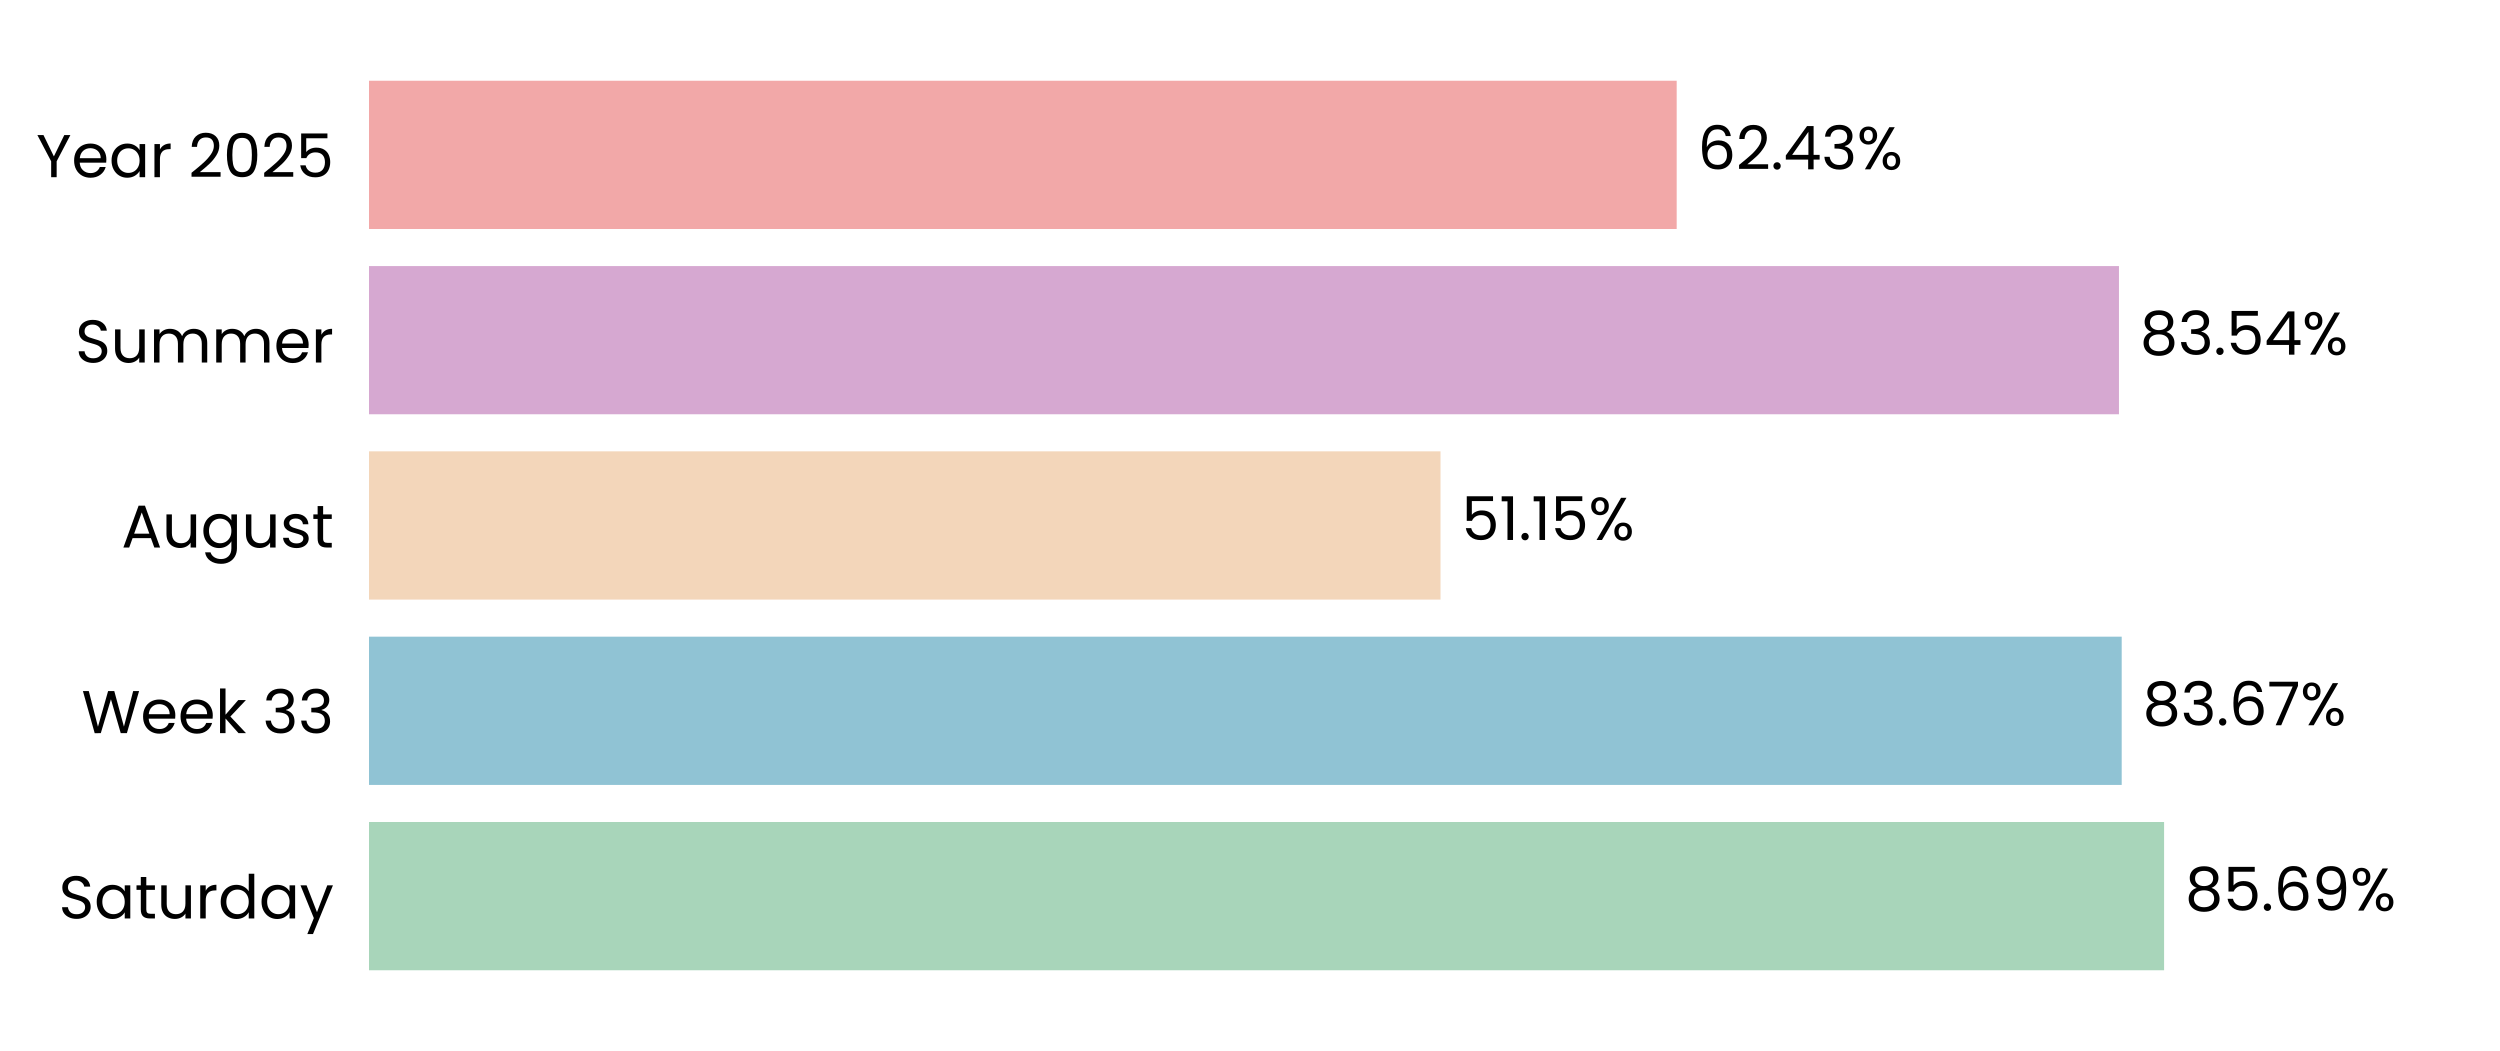
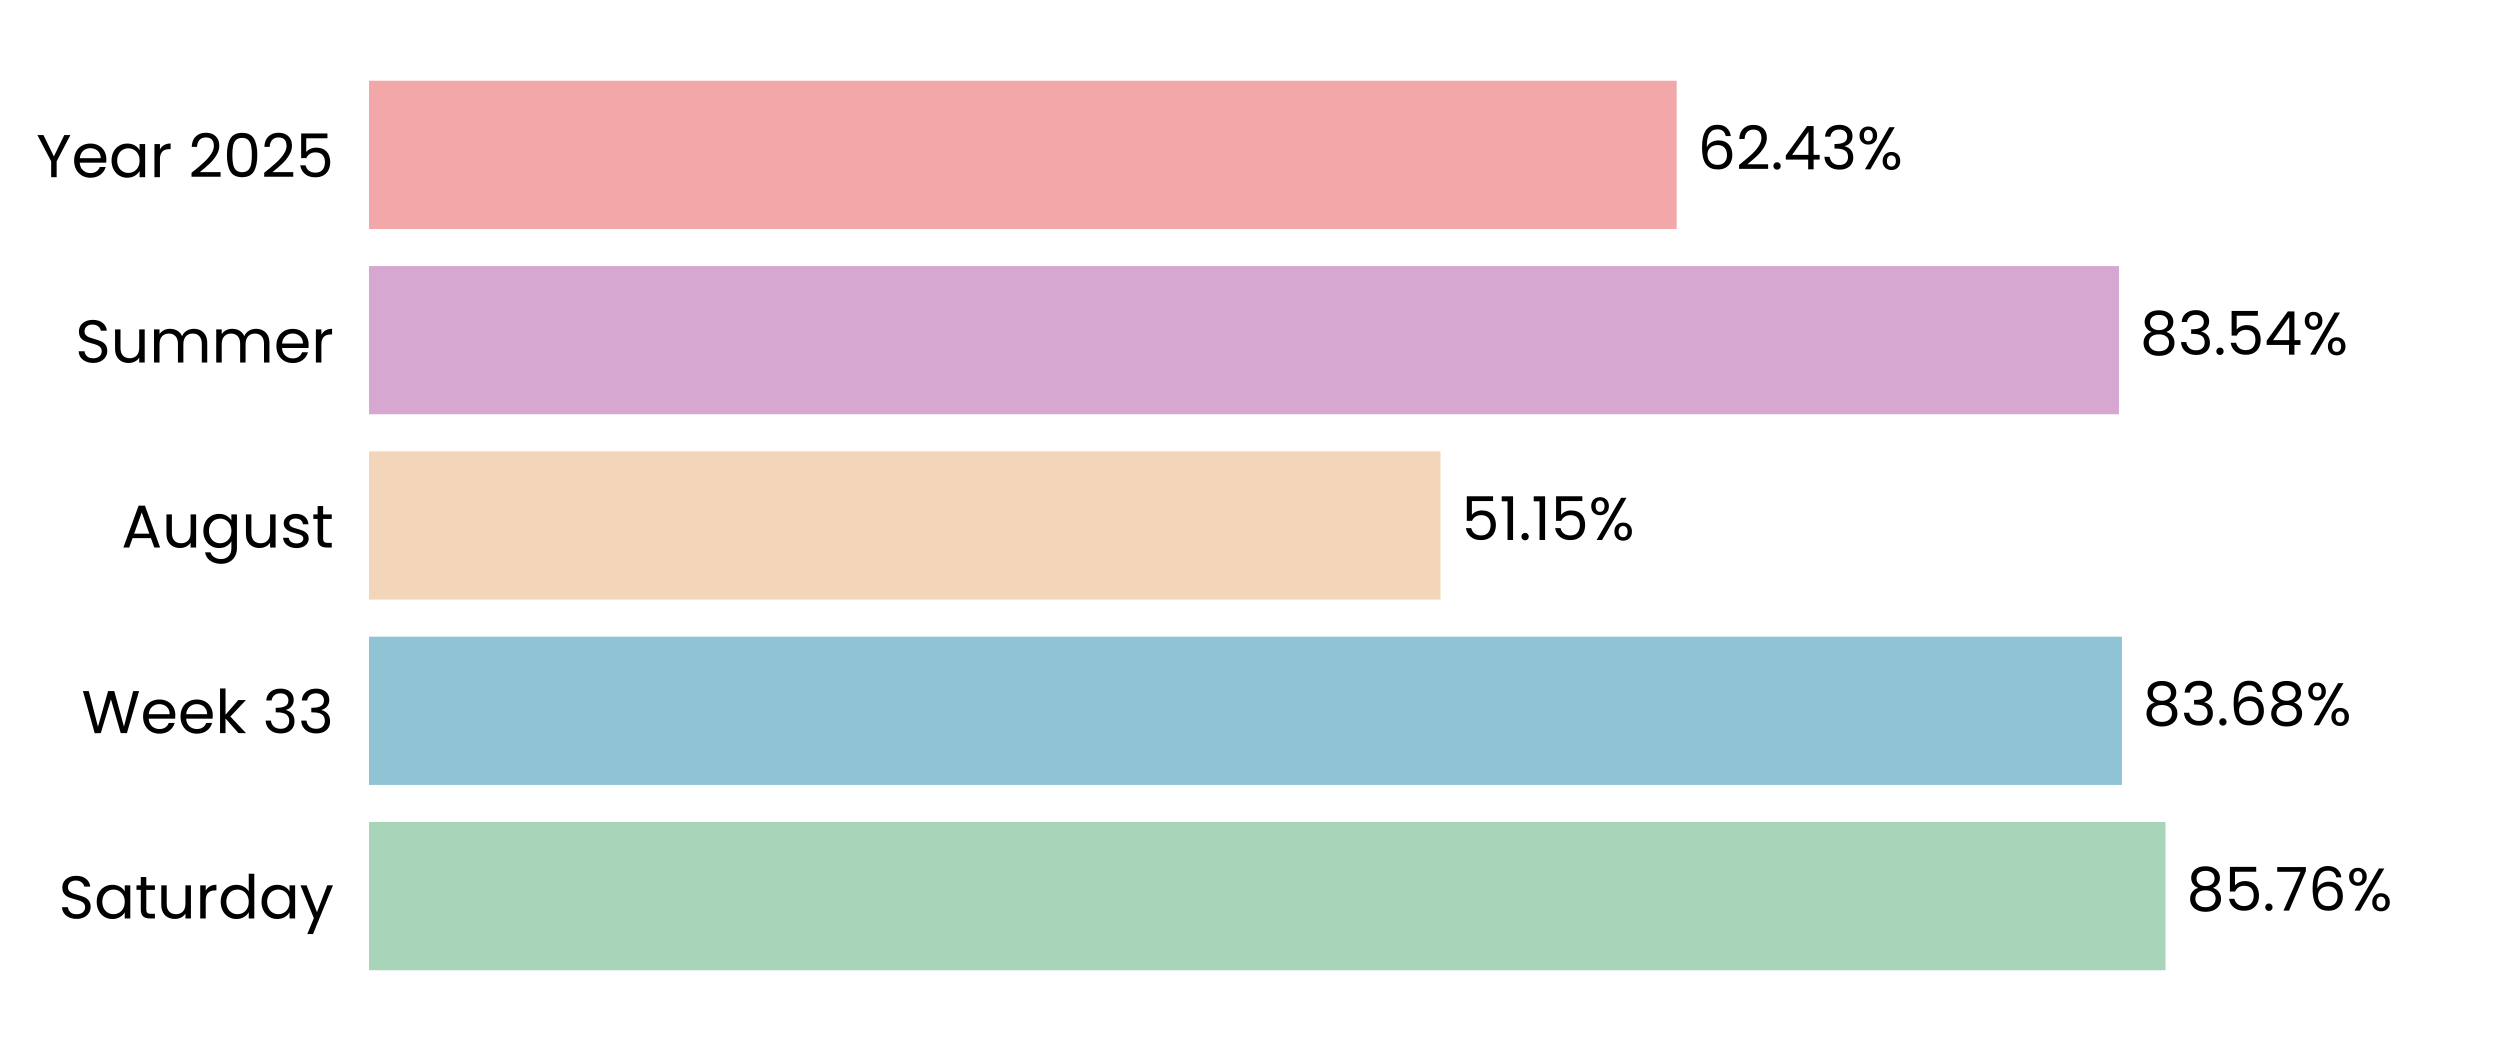
<svg xmlns="http://www.w3.org/2000/svg" xmlns:xlink="http://www.w3.org/1999/xlink" width="496.691pt" height="208.8pt" viewBox="0 0 496.691 208.8" version="1.1">
  <defs>
    <style type="text/css">*{stroke-linejoin: round; stroke-linecap: butt}</style>
  </defs>
  <g id="figure_1">
    <g id="patch_1">
      <path d="M 0 208.8  L 496.691 208.8  L 496.691 0  L 0 0  L 0 208.8  z " style="fill: none" />
    </g>
    <g id="axes_1">
      <g id="patch_2">
        <path d="M 73.311 201.6  L 489.491 201.6  L 489.491 7.2  L 73.311 7.2  L 73.311 201.6  z " style="fill: none" />
      </g>
      <g id="patch_3">
-         <path d="M 73.311 192.764  L 429.954 192.764  L 429.954 163.309  L 73.311 163.309  z " clip-path="url(#p785c687e13)" style="fill: #a8d5ba" />
+         <path d="M 73.311 192.764  L 430.243 192.764  L 430.243 163.309  L 73.311 163.309  z " clip-path="url(#pf7920789ba)" style="fill: #a8d5ba" />
      </g>
      <g id="patch_4">
-         <path d="M 73.311 155.945  L 421.532 155.945  L 421.532 126.491  L 73.311 126.491  z " clip-path="url(#p785c687e13)" style="fill: #90c3d4" />
+         <path d="M 73.311 155.945  L 421.573 155.945  L 421.573 126.491  L 73.311 126.491  z " clip-path="url(#pf7920789ba)" style="fill: #90c3d4" />
      </g>
      <g id="patch_5">
-         <path d="M 73.311 119.127  L 286.193 119.127  L 286.193 89.673  L 73.311 89.673  z " clip-path="url(#p785c687e13)" style="fill: #f3d6ba" />
+         <path d="M 73.311 119.127  L 286.203 119.127  L 286.203 89.673  L 73.311 89.673  z " clip-path="url(#pf7920789ba)" style="fill: #f3d6ba" />
      </g>
      <g id="patch_6">
-         <path d="M 73.311 82.309  L 420.989 82.309  L 420.989 52.855  L 73.311 52.855  z " clip-path="url(#p785c687e13)" style="fill: #d6a8d1" />
+         <path d="M 73.311 82.309  L 420.992 82.309  L 420.992 52.855  L 73.311 52.855  z " clip-path="url(#pf7920789ba)" style="fill: #d6a8d1" />
      </g>
      <g id="patch_7">
-         <path d="M 73.311 45.491  L 333.118 45.491  L 333.118 16.036  L 73.311 16.036  z " clip-path="url(#p785c687e13)" style="fill: #f2a8a8" />
+         <path d="M 73.311 45.491  L 333.119 45.491  L 333.119 16.036  L 73.311 16.036  z " clip-path="url(#pf7920789ba)" style="fill: #f2a8a8" />
      </g>
      <g id="matplotlib.axis_1">
        <g id="ytick_1">
          <g id="text_1">
            <g transform="translate(11.65312 182.4764) scale(0.12 -0.12)">
              <defs>
                <path id="Poppins-Regular-53" d="M 1907 -45  Q 1466 -45 1117 112  Q 768 269 569 547  Q 371 826 365 1190  L 986 1190  Q 1018 877 1245 662  Q 1472 448 1907 448  Q 2323 448 2563 656  Q 2803 864 2803 1190  Q 2803 1446 2662 1606  Q 2522 1766 2310 1849  Q 2099 1933 1741 2029  Q 1299 2144 1033 2259  Q 768 2374 579 2620  Q 390 2867 390 3283  Q 390 3648 576 3929  Q 762 4211 1098 4364  Q 1434 4518 1869 4518  Q 2496 4518 2896 4204  Q 3296 3891 3347 3373  L 2707 3373  Q 2675 3629 2438 3824  Q 2202 4019 1811 4019  Q 1446 4019 1216 3830  Q 986 3642 986 3302  Q 986 3059 1123 2905  Q 1261 2752 1462 2672  Q 1664 2592 2029 2490  Q 2470 2368 2739 2249  Q 3008 2131 3200 1884  Q 3392 1638 3392 1216  Q 3392 890 3219 602  Q 3046 314 2707 134  Q 2368 -45 1907 -45  z " transform="scale(0.015625)" />
                <path id="Poppins-Regular-61" d="M 275 1766  Q 275 2304 492 2710  Q 710 3117 1091 3341  Q 1472 3565 1939 3565  Q 2400 3565 2739 3366  Q 3078 3168 3245 2867  L 3245 3507  L 3834 3507  L 3834 0  L 3245 0  L 3245 653  Q 3072 346 2729 144  Q 2387 -58 1933 -58  Q 1466 -58 1088 172  Q 710 403 492 819  Q 275 1235 275 1766  z M 3245 1760  Q 3245 2157 3085 2451  Q 2925 2746 2653 2902  Q 2381 3059 2054 3059  Q 1728 3059 1459 2905  Q 1190 2752 1030 2457  Q 870 2163 870 1766  Q 870 1363 1030 1065  Q 1190 768 1459 611  Q 1728 454 2054 454  Q 2381 454 2653 611  Q 2925 768 3085 1065  Q 3245 1363 3245 1760  z " transform="scale(0.015625)" />
                <path id="Poppins-Regular-74" d="M 1203 3027  L 1203 960  Q 1203 704 1312 598  Q 1421 493 1690 493  L 2118 493  L 2118 0  L 1594 0  Q 1107 0 864 224  Q 621 448 621 960  L 621 3027  L 166 3027  L 166 3507  L 621 3507  L 621 4390  L 1203 4390  L 1203 3507  L 2118 3507  L 2118 3027  L 1203 3027  z " transform="scale(0.015625)" />
                <path id="Poppins-Regular-75" d="M 3603 3507  L 3603 0  L 3021 0  L 3021 518  Q 2854 250 2556 99  Q 2259 -51 1901 -51  Q 1491 -51 1164 118  Q 838 288 649 627  Q 461 966 461 1453  L 461 3507  L 1037 3507  L 1037 1530  Q 1037 1011 1299 732  Q 1562 454 2016 454  Q 2483 454 2752 742  Q 3021 1030 3021 1581  L 3021 3507  L 3603 3507  z " transform="scale(0.015625)" />
                <path id="Poppins-Regular-72" d="M 1075 2938  Q 1229 3238 1513 3404  Q 1798 3571 2208 3571  L 2208 2970  L 2054 2970  Q 1075 2970 1075 1907  L 1075 0  L 493 0  L 493 3507  L 1075 3507  L 1075 2938  z " transform="scale(0.015625)" />
                <path id="Poppins-Regular-64" d="M 275 1766  Q 275 2304 492 2710  Q 710 3117 1091 3341  Q 1472 3565 1946 3565  Q 2355 3565 2707 3376  Q 3059 3187 3245 2880  L 3245 4736  L 3834 4736  L 3834 0  L 3245 0  L 3245 659  Q 3072 346 2733 144  Q 2394 -58 1939 -58  Q 1472 -58 1091 172  Q 710 403 492 819  Q 275 1235 275 1766  z M 3245 1760  Q 3245 2157 3085 2451  Q 2925 2746 2653 2902  Q 2381 3059 2054 3059  Q 1728 3059 1459 2905  Q 1190 2752 1030 2457  Q 870 2163 870 1766  Q 870 1363 1030 1065  Q 1190 768 1459 611  Q 1728 454 2054 454  Q 2381 454 2653 611  Q 2925 768 3085 1065  Q 3245 1363 3245 1760  z " transform="scale(0.015625)" />
                <path id="Poppins-Regular-79" d="M 3514 3507  L 1402 -1651  L 800 -1651  L 1491 38  L 77 3507  L 723 3507  L 1824 666  L 2912 3507  L 3514 3507  z " transform="scale(0.015625)" />
              </defs>
              <use xlink:href="#Poppins-Regular-53" />
              <use xlink:href="#Poppins-Regular-61" transform="translate(58.7 0)" />
              <use xlink:href="#Poppins-Regular-74" transform="translate(126.3 0)" />
              <use xlink:href="#Poppins-Regular-75" transform="translate(162.7 0)" />
              <use xlink:href="#Poppins-Regular-72" transform="translate(226.7 0)" />
              <use xlink:href="#Poppins-Regular-64" transform="translate(264 0)" />
              <use xlink:href="#Poppins-Regular-61" transform="translate(331.5999 0)" />
              <use xlink:href="#Poppins-Regular-79" transform="translate(399.1999 0)" />
            </g>
          </g>
        </g>
        <g id="ytick_2">
          <g id="text_2">
            <g transform="translate(16.19813 145.6582) scale(0.12 -0.12)">
              <defs>
                <path id="Poppins-Regular-57" d="M 6099 4461  L 4806 0  L 4154 0  L 3117 3590  L 2042 0  L 1395 -6  L 147 4461  L 768 4461  L 1741 678  L 2816 4461  L 3469 4461  L 4493 691  L 5472 4461  L 6099 4461  z " transform="scale(0.015625)" />
                <path id="Poppins-Regular-65" d="M 3693 1888  Q 3693 1722 3674 1536  L 870 1536  Q 902 1018 1225 726  Q 1549 435 2010 435  Q 2387 435 2640 611  Q 2893 787 2995 1082  L 3622 1082  Q 3482 576 3059 259  Q 2637 -58 2010 -58  Q 1510 -58 1116 166  Q 723 390 499 803  Q 275 1216 275 1760  Q 275 2304 492 2713  Q 710 3123 1104 3344  Q 1498 3565 2010 3565  Q 2509 3565 2893 3347  Q 3277 3130 3485 2749  Q 3693 2368 3693 1888  z M 3091 2010  Q 3091 2342 2944 2582  Q 2797 2822 2544 2947  Q 2291 3072 1984 3072  Q 1542 3072 1232 2790  Q 922 2509 877 2010  L 3091 2010  z " transform="scale(0.015625)" />
                <path id="Poppins-Regular-6b" d="M 2451 0  L 1075 1549  L 1075 0  L 493 0  L 493 4736  L 1075 4736  L 1075 1952  L 2426 3507  L 3238 3507  L 1587 1760  L 3245 0  L 2451 0  z " transform="scale(0.015625)" />
                <path id="Poppins-Regular-20" transform="scale(0.015625)" />
                <path id="Poppins-Regular-33" d="M 384 3462  Q 429 4051 838 4384  Q 1248 4717 1901 4717  Q 2336 4717 2653 4560  Q 2970 4403 3133 4134  Q 3296 3866 3296 3526  Q 3296 3130 3069 2842  Q 2842 2554 2477 2470  L 2477 2438  Q 2893 2336 3136 2035  Q 3379 1734 3379 1248  Q 3379 883 3212 592  Q 3046 301 2713 134  Q 2381 -32 1914 -32  Q 1235 -32 800 323  Q 365 678 314 1331  L 877 1331  Q 922 947 1190 704  Q 1459 461 1907 461  Q 2355 461 2588 694  Q 2822 928 2822 1299  Q 2822 1779 2502 1990  Q 2182 2202 1536 2202  L 1389 2202  L 1389 2688  L 1542 2688  Q 2131 2694 2432 2883  Q 2733 3072 2733 3469  Q 2733 3808 2512 4013  Q 2291 4218 1882 4218  Q 1485 4218 1241 4013  Q 998 3808 954 3462  L 384 3462  z " transform="scale(0.015625)" />
              </defs>
              <use xlink:href="#Poppins-Regular-57" />
              <use xlink:href="#Poppins-Regular-65" transform="translate(97.59999 0)" />
              <use xlink:href="#Poppins-Regular-65" transform="translate(159.6 0)" />
              <use xlink:href="#Poppins-Regular-6b" transform="translate(221.6 0)" />
              <use xlink:href="#Poppins-Regular-20" transform="translate(273.0999 0)" />
              <use xlink:href="#Poppins-Regular-33" transform="translate(299.7999 0)" />
              <use xlink:href="#Poppins-Regular-33" transform="translate(358.6999 0)" />
            </g>
          </g>
        </g>
        <g id="ytick_3">
          <g id="text_3">
            <g transform="translate(24.11812 108.78) scale(0.12 -0.12)">
              <defs>
                <path id="Poppins-Regular-41" d="M 3130 992  L 1184 992  L 826 0  L 211 0  L 1824 4435  L 2496 4435  L 4102 0  L 3488 0  L 3130 992  z M 2963 1466  L 2157 3718  L 1350 1466  L 2963 1466  z " transform="scale(0.015625)" />
                <path id="Poppins-Regular-67" d="M 1939 3565  Q 2394 3565 2736 3366  Q 3078 3168 3245 2867  L 3245 3507  L 3834 3507  L 3834 -77  Q 3834 -557 3629 -931  Q 3424 -1306 3043 -1517  Q 2662 -1728 2157 -1728  Q 1466 -1728 1005 -1401  Q 544 -1075 461 -512  L 1037 -512  Q 1133 -832 1433 -1027  Q 1734 -1222 2157 -1222  Q 2637 -1222 2941 -921  Q 3245 -621 3245 -77  L 3245 659  Q 3072 352 2733 147  Q 2394 -58 1939 -58  Q 1472 -58 1091 172  Q 710 403 492 819  Q 275 1235 275 1766  Q 275 2304 492 2710  Q 710 3117 1091 3341  Q 1472 3565 1939 3565  z M 3245 1760  Q 3245 2157 3085 2451  Q 2925 2746 2653 2902  Q 2381 3059 2054 3059  Q 1728 3059 1459 2905  Q 1190 2752 1030 2457  Q 870 2163 870 1766  Q 870 1363 1030 1065  Q 1190 768 1459 611  Q 1728 454 2054 454  Q 2381 454 2653 611  Q 2925 768 3085 1065  Q 3245 1363 3245 1760  z " transform="scale(0.015625)" />
                <path id="Poppins-Regular-73" d="M 1734 -58  Q 1331 -58 1011 80  Q 691 218 505 464  Q 320 710 301 1030  L 902 1030  Q 928 768 1149 601  Q 1370 435 1728 435  Q 2061 435 2253 582  Q 2445 730 2445 954  Q 2445 1184 2240 1296  Q 2035 1408 1606 1517  Q 1216 1619 969 1724  Q 723 1830 547 2038  Q 371 2246 371 2586  Q 371 2854 531 3078  Q 691 3302 985 3433  Q 1280 3565 1658 3565  Q 2240 3565 2598 3270  Q 2957 2976 2982 2464  L 2400 2464  Q 2381 2739 2179 2905  Q 1978 3072 1638 3072  Q 1325 3072 1139 2937  Q 954 2803 954 2586  Q 954 2413 1066 2301  Q 1178 2189 1347 2121  Q 1517 2054 1818 1971  Q 2195 1869 2432 1769  Q 2669 1670 2838 1472  Q 3008 1274 3014 954  Q 3014 666 2854 435  Q 2694 205 2403 73  Q 2112 -58 1734 -58  z " transform="scale(0.015625)" />
              </defs>
              <use xlink:href="#Poppins-Regular-41" />
              <use xlink:href="#Poppins-Regular-75" transform="translate(67.39999 0)" />
              <use xlink:href="#Poppins-Regular-67" transform="translate(131.4 0)" />
              <use xlink:href="#Poppins-Regular-75" transform="translate(199 0)" />
              <use xlink:href="#Poppins-Regular-73" transform="translate(263 0)" />
              <use xlink:href="#Poppins-Regular-74" transform="translate(315.2 0)" />
            </g>
          </g>
        </g>
        <g id="ytick_4">
          <g id="text_4">
            <g transform="translate(14.95125 72.02182) scale(0.12 -0.12)">
              <defs>
                <path id="Poppins-Regular-6d" d="M 4710 3571  Q 5120 3571 5440 3401  Q 5760 3232 5945 2893  Q 6131 2554 6131 2067  L 6131 0  L 5555 0  L 5555 1984  Q 5555 2509 5296 2787  Q 5037 3066 4595 3066  Q 4141 3066 3872 2774  Q 3603 2483 3603 1933  L 3603 0  L 3027 0  L 3027 1984  Q 3027 2509 2768 2787  Q 2509 3066 2067 3066  Q 1613 3066 1344 2774  Q 1075 2483 1075 1933  L 1075 0  L 493 0  L 493 3507  L 1075 3507  L 1075 3002  Q 1248 3277 1539 3424  Q 1830 3571 2182 3571  Q 2624 3571 2963 3372  Q 3302 3174 3469 2790  Q 3616 3162 3955 3366  Q 4294 3571 4710 3571  z " transform="scale(0.015625)" />
              </defs>
              <use xlink:href="#Poppins-Regular-53" />
              <use xlink:href="#Poppins-Regular-75" transform="translate(58.7 0)" />
              <use xlink:href="#Poppins-Regular-6d" transform="translate(122.7 0)" />
              <use xlink:href="#Poppins-Regular-6d" transform="translate(225.7 0)" />
              <use xlink:href="#Poppins-Regular-65" transform="translate(328.7 0)" />
              <use xlink:href="#Poppins-Regular-72" transform="translate(390.6999 0)" />
            </g>
          </g>
        </g>
        <g id="ytick_5">
          <g id="text_5">
            <g transform="translate(7.2 35.20364) scale(0.12 -0.12)">
              <defs>
                <path id="Poppins-Regular-59" d="M 3616 4461  L 2163 1683  L 2163 0  L 1581 0  L 1581 1683  L 122 4461  L 768 4461  L 1869 2202  L 2970 4461  L 3616 4461  z " transform="scale(0.015625)" />
                <path id="Poppins-Regular-32" d="M 326 467  Q 1139 1120 1600 1539  Q 2061 1958 2377 2416  Q 2694 2874 2694 3315  Q 2694 3731 2492 3971  Q 2291 4211 1843 4211  Q 1408 4211 1168 3939  Q 928 3667 909 3213  L 346 3213  Q 371 3930 780 4320  Q 1190 4710 1837 4710  Q 2496 4710 2883 4345  Q 3270 3981 3270 3341  Q 3270 2810 2953 2307  Q 2637 1805 2233 1424  Q 1830 1043 1203 538  L 3405 538  L 3405 51  L 326 51  L 326 467  z " transform="scale(0.015625)" />
                <path id="Poppins-Regular-30" d="M 397 2362  Q 397 3462 755 4080  Q 1114 4698 2010 4698  Q 2899 4698 3257 4080  Q 3616 3462 3616 2362  Q 3616 1242 3257 621  Q 2899 0 2010 0  Q 1114 0 755 621  Q 397 1242 397 2362  z M 3040 2362  Q 3040 2918 2966 3305  Q 2893 3693 2665 3929  Q 2438 4166 2010 4166  Q 1574 4166 1347 3929  Q 1120 3693 1046 3305  Q 973 2918 973 2362  Q 973 1786 1046 1395  Q 1120 1005 1347 768  Q 1574 531 2010 531  Q 2438 531 2665 768  Q 2893 1005 2966 1395  Q 3040 1786 3040 2362  z " transform="scale(0.015625)" />
                <path id="Poppins-Regular-35" d="M 3347 4122  L 1101 4122  L 1101 2662  Q 1248 2867 1536 2998  Q 1824 3130 2157 3130  Q 2688 3130 3021 2909  Q 3354 2688 3498 2339  Q 3642 1990 3642 1600  Q 3642 1139 3469 774  Q 3296 410 2941 198  Q 2586 -13 2061 -13  Q 1389 -13 973 332  Q 557 678 467 1254  L 1037 1254  Q 1120 890 1389 685  Q 1658 480 2067 480  Q 2573 480 2829 784  Q 3085 1088 3085 1587  Q 3085 2086 2829 2358  Q 2573 2630 2074 2630  Q 1734 2630 1481 2467  Q 1229 2304 1114 2022  L 563 2022  L 563 4634  L 3347 4634  L 3347 4122  z " transform="scale(0.015625)" />
              </defs>
              <use xlink:href="#Poppins-Regular-59" />
              <use xlink:href="#Poppins-Regular-65" transform="translate(58.39999 0)" />
              <use xlink:href="#Poppins-Regular-61" transform="translate(120.4 0)" />
              <use xlink:href="#Poppins-Regular-72" transform="translate(188 0)" />
              <use xlink:href="#Poppins-Regular-20" transform="translate(225.3 0)" />
              <use xlink:href="#Poppins-Regular-32" transform="translate(252 0)" />
              <use xlink:href="#Poppins-Regular-30" transform="translate(309.4999 0)" />
              <use xlink:href="#Poppins-Regular-32" transform="translate(372.2999 0)" />
              <use xlink:href="#Poppins-Regular-35" transform="translate(429.7999 0)" />
            </g>
          </g>
        </g>
      </g>
      <g id="text_6">
-         <g transform="translate(434.1162 180.9164) scale(0.12 -0.12)">
+         <g transform="translate(434.4052 180.9164) scale(0.12 -0.12)">
          <defs>
            <path id="Poppins-Regular-38" d="M 1242 2406  Q 883 2547 691 2816  Q 499 3085 499 3469  Q 499 3814 672 4092  Q 845 4371 1187 4534  Q 1530 4698 2016 4698  Q 2502 4698 2844 4534  Q 3187 4371 3363 4092  Q 3539 3814 3539 3469  Q 3539 3098 3340 2819  Q 3142 2541 2797 2406  Q 3194 2285 3427 1981  Q 3661 1677 3661 1248  Q 3661 832 3456 521  Q 3251 211 2876 41  Q 2502 -128 2016 -128  Q 1530 -128 1162 41  Q 794 211 589 521  Q 384 832 384 1248  Q 384 1677 614 1984  Q 845 2291 1242 2406  z M 2976 3398  Q 2976 3789 2720 4000  Q 2464 4211 2016 4211  Q 1574 4211 1318 4000  Q 1062 3789 1062 3392  Q 1062 3034 1328 2816  Q 1594 2598 2016 2598  Q 2445 2598 2710 2819  Q 2976 3040 2976 3398  z M 2016 2150  Q 1542 2150 1241 1929  Q 941 1709 941 1267  Q 941 858 1232 608  Q 1523 358 2016 358  Q 2509 358 2797 608  Q 3085 858 3085 1267  Q 3085 1696 2790 1923  Q 2496 2150 2016 2150  z " transform="scale(0.015625)" />
            <path id="Poppins-Regular-2e" d="M 678 -38  Q 512 -38 397 77  Q 282 192 282 358  Q 282 525 397 640  Q 512 755 678 755  Q 838 755 950 640  Q 1062 525 1062 358  Q 1062 192 950 77  Q 838 -38 678 -38  z " transform="scale(0.015625)" />
+             <path id="Poppins-Regular-37" d="M 3245 4173  L 1466 0  L 877 0  L 2682 4115  L 211 4115  L 211 4614  L 3245 4614  L 3245 4173  z " transform="scale(0.015625)" />
            <path id="Poppins-Regular-36" d="M 2976 3526  Q 2835 4237 2099 4237  Q 1530 4237 1248 3798  Q 966 3360 973 2355  Q 1120 2688 1462 2877  Q 1805 3066 2227 3066  Q 2886 3066 3280 2656  Q 3674 2246 3674 1523  Q 3674 1088 3504 742  Q 3334 397 2992 192  Q 2650 -13 2163 -13  Q 1504 -13 1133 281  Q 762 576 614 1094  Q 467 1613 467 2374  Q 467 4723 2106 4723  Q 2733 4723 3091 4384  Q 3450 4045 3514 3526  L 2976 3526  z M 2106 2573  Q 1830 2573 1587 2461  Q 1344 2349 1193 2121  Q 1043 1894 1043 1568  Q 1043 1082 1324 778  Q 1606 474 2131 474  Q 2579 474 2844 752  Q 3110 1030 3110 1504  Q 3110 2003 2854 2288  Q 2598 2573 2106 2573  z " transform="scale(0.015625)" />
-             <path id="Poppins-Regular-39" d="M 1146 1242  Q 1210 877 1443 678  Q 1677 480 2074 480  Q 2605 480 2857 896  Q 3110 1312 3098 2298  Q 2963 2010 2649 1846  Q 2336 1683 1952 1683  Q 1523 1683 1187 1859  Q 851 2035 659 2374  Q 467 2714 467 3194  Q 467 3878 864 4297  Q 1261 4717 1990 4717  Q 2886 4717 3248 4134  Q 3610 3552 3610 2400  Q 3610 1594 3466 1069  Q 3322 544 2979 269  Q 2637 -6 2042 -6  Q 1389 -6 1024 346  Q 659 698 608 1242  L 1146 1242  z M 2048 2176  Q 2477 2176 2752 2441  Q 3027 2707 3027 3162  Q 3027 3642 2758 3936  Q 2490 4230 2003 4230  Q 1555 4230 1289 3948  Q 1024 3667 1024 3206  Q 1024 2739 1286 2457  Q 1549 2176 2048 2176  z " transform="scale(0.015625)" />
            <path id="Poppins-Regular-25" d="M 269 3584  Q 269 4019 531 4278  Q 794 4538 1203 4538  Q 1613 4538 1875 4278  Q 2138 4019 2138 3584  Q 2138 3142 1875 2883  Q 1613 2624 1203 2624  Q 794 2624 531 2883  Q 269 3142 269 3584  z M 4006 4467  L 1414 0  L 838 0  L 3430 4467  L 4006 4467  z M 1203 4179  Q 986 4179 861 4028  Q 736 3878 736 3584  Q 736 3290 861 3136  Q 986 2982 1203 2982  Q 1421 2982 1549 3139  Q 1677 3296 1677 3584  Q 1677 3878 1549 4028  Q 1421 4179 1203 4179  z M 2720 883  Q 2720 1325 2982 1584  Q 3245 1843 3654 1843  Q 4064 1843 4323 1584  Q 4582 1325 4582 883  Q 4582 448 4323 185  Q 4064 -77 3654 -77  Q 3245 -77 2982 182  Q 2720 442 2720 883  z M 3648 1478  Q 3430 1478 3302 1328  Q 3174 1178 3174 883  Q 3174 595 3302 444  Q 3430 294 3648 294  Q 3866 294 3994 444  Q 4122 595 4122 883  Q 4122 1178 3994 1328  Q 3866 1478 3648 1478  z " transform="scale(0.015625)" />
          </defs>
          <use xlink:href="#Poppins-Regular-38" />
          <use xlink:href="#Poppins-Regular-35" transform="translate(63.09999 0)" />
          <use xlink:href="#Poppins-Regular-2e" transform="translate(125.9 0)" />
-           <use xlink:href="#Poppins-Regular-36" transform="translate(146.9 0)" />
-           <use xlink:href="#Poppins-Regular-39" transform="translate(210.3999 0)" />
-           <use xlink:href="#Poppins-Regular-25" transform="translate(273.3999 0)" />
+           <use xlink:href="#Poppins-Regular-37" transform="translate(146.9 0)" />
+           <use xlink:href="#Poppins-Regular-36" transform="translate(201.5 0)" />
+           <use xlink:href="#Poppins-Regular-25" transform="translate(264.9999 0)" />
        </g>
      </g>
      <g id="text_7">
-         <g transform="translate(425.6935 144.0982) scale(0.12 -0.12)">
-           <defs>
-             <path id="Poppins-Regular-37" d="M 3245 4173  L 1466 0  L 877 0  L 2682 4115  L 211 4115  L 211 4614  L 3245 4614  L 3245 4173  z " transform="scale(0.015625)" />
-           </defs>
+         <g transform="translate(425.7348 144.0982) scale(0.12 -0.12)">
          <use xlink:href="#Poppins-Regular-38" />
          <use xlink:href="#Poppins-Regular-33" transform="translate(63.09999 0)" />
          <use xlink:href="#Poppins-Regular-2e" transform="translate(122 0)" />
          <use xlink:href="#Poppins-Regular-36" transform="translate(143 0)" />
-           <use xlink:href="#Poppins-Regular-37" transform="translate(206.5 0)" />
-           <use xlink:href="#Poppins-Regular-25" transform="translate(261.0999 0)" />
+           <use xlink:href="#Poppins-Regular-38" transform="translate(206.5 0)" />
+           <use xlink:href="#Poppins-Regular-25" transform="translate(269.5999 0)" />
        </g>
      </g>
      <g id="text_8">
-         <g transform="translate(290.3551 107.28) scale(0.12 -0.12)">
+         <g transform="translate(290.3644 107.28) scale(0.12 -0.12)">
          <defs>
            <path id="Poppins-Regular-31" d="M 243 4096  L 243 4627  L 1446 4627  L 1446 0  L 858 0  L 858 4096  L 243 4096  z " transform="scale(0.015625)" />
          </defs>
          <use xlink:href="#Poppins-Regular-35" />
          <use xlink:href="#Poppins-Regular-31" transform="translate(62.79999 0)" />
          <use xlink:href="#Poppins-Regular-2e" transform="translate(94.79997 0)" />
          <use xlink:href="#Poppins-Regular-31" transform="translate(115.8 0)" />
          <use xlink:href="#Poppins-Regular-35" transform="translate(147.7999 0)" />
          <use xlink:href="#Poppins-Regular-25" transform="translate(210.5999 0)" />
        </g>
      </g>
      <g id="text_9">
-         <g transform="translate(425.1505 70.46182) scale(0.12 -0.12)">
+         <g transform="translate(425.1536 70.46182) scale(0.12 -0.12)">
          <defs>
            <path id="Poppins-Regular-34" d="M 256 1030  L 256 1472  L 2502 4582  L 3200 4582  L 3200 1536  L 3840 1536  L 3840 1030  L 3200 1030  L 3200 0  L 2624 0  L 2624 1030  L 256 1030  z M 2650 3974  L 928 1536  L 2650 1536  L 2650 3974  z " transform="scale(0.015625)" />
          </defs>
          <use xlink:href="#Poppins-Regular-38" />
          <use xlink:href="#Poppins-Regular-33" transform="translate(63.09999 0)" />
          <use xlink:href="#Poppins-Regular-2e" transform="translate(122 0)" />
          <use xlink:href="#Poppins-Regular-35" transform="translate(143 0)" />
          <use xlink:href="#Poppins-Regular-34" transform="translate(205.8 0)" />
          <use xlink:href="#Poppins-Regular-25" transform="translate(268.7 0)" />
        </g>
      </g>
      <g id="text_10">
-         <g transform="translate(337.2799 33.64364) scale(0.12 -0.12)">
+         <g transform="translate(337.2807 33.64364) scale(0.12 -0.12)">
          <use xlink:href="#Poppins-Regular-36" />
          <use xlink:href="#Poppins-Regular-32" transform="translate(63.49999 0)" />
          <use xlink:href="#Poppins-Regular-2e" transform="translate(121 0)" />
          <use xlink:href="#Poppins-Regular-34" transform="translate(142 0)" />
          <use xlink:href="#Poppins-Regular-33" transform="translate(204.8999 0)" />
          <use xlink:href="#Poppins-Regular-25" transform="translate(263.7999 0)" />
        </g>
      </g>
    </g>
  </g>
  <defs>
-     <clipPath id="p785c687e13">
+     <clipPath id="pf7920789ba">
      <rect x="73.311" y="7.2" width="416.18" height="194.4" />
    </clipPath>
  </defs>
</svg>
